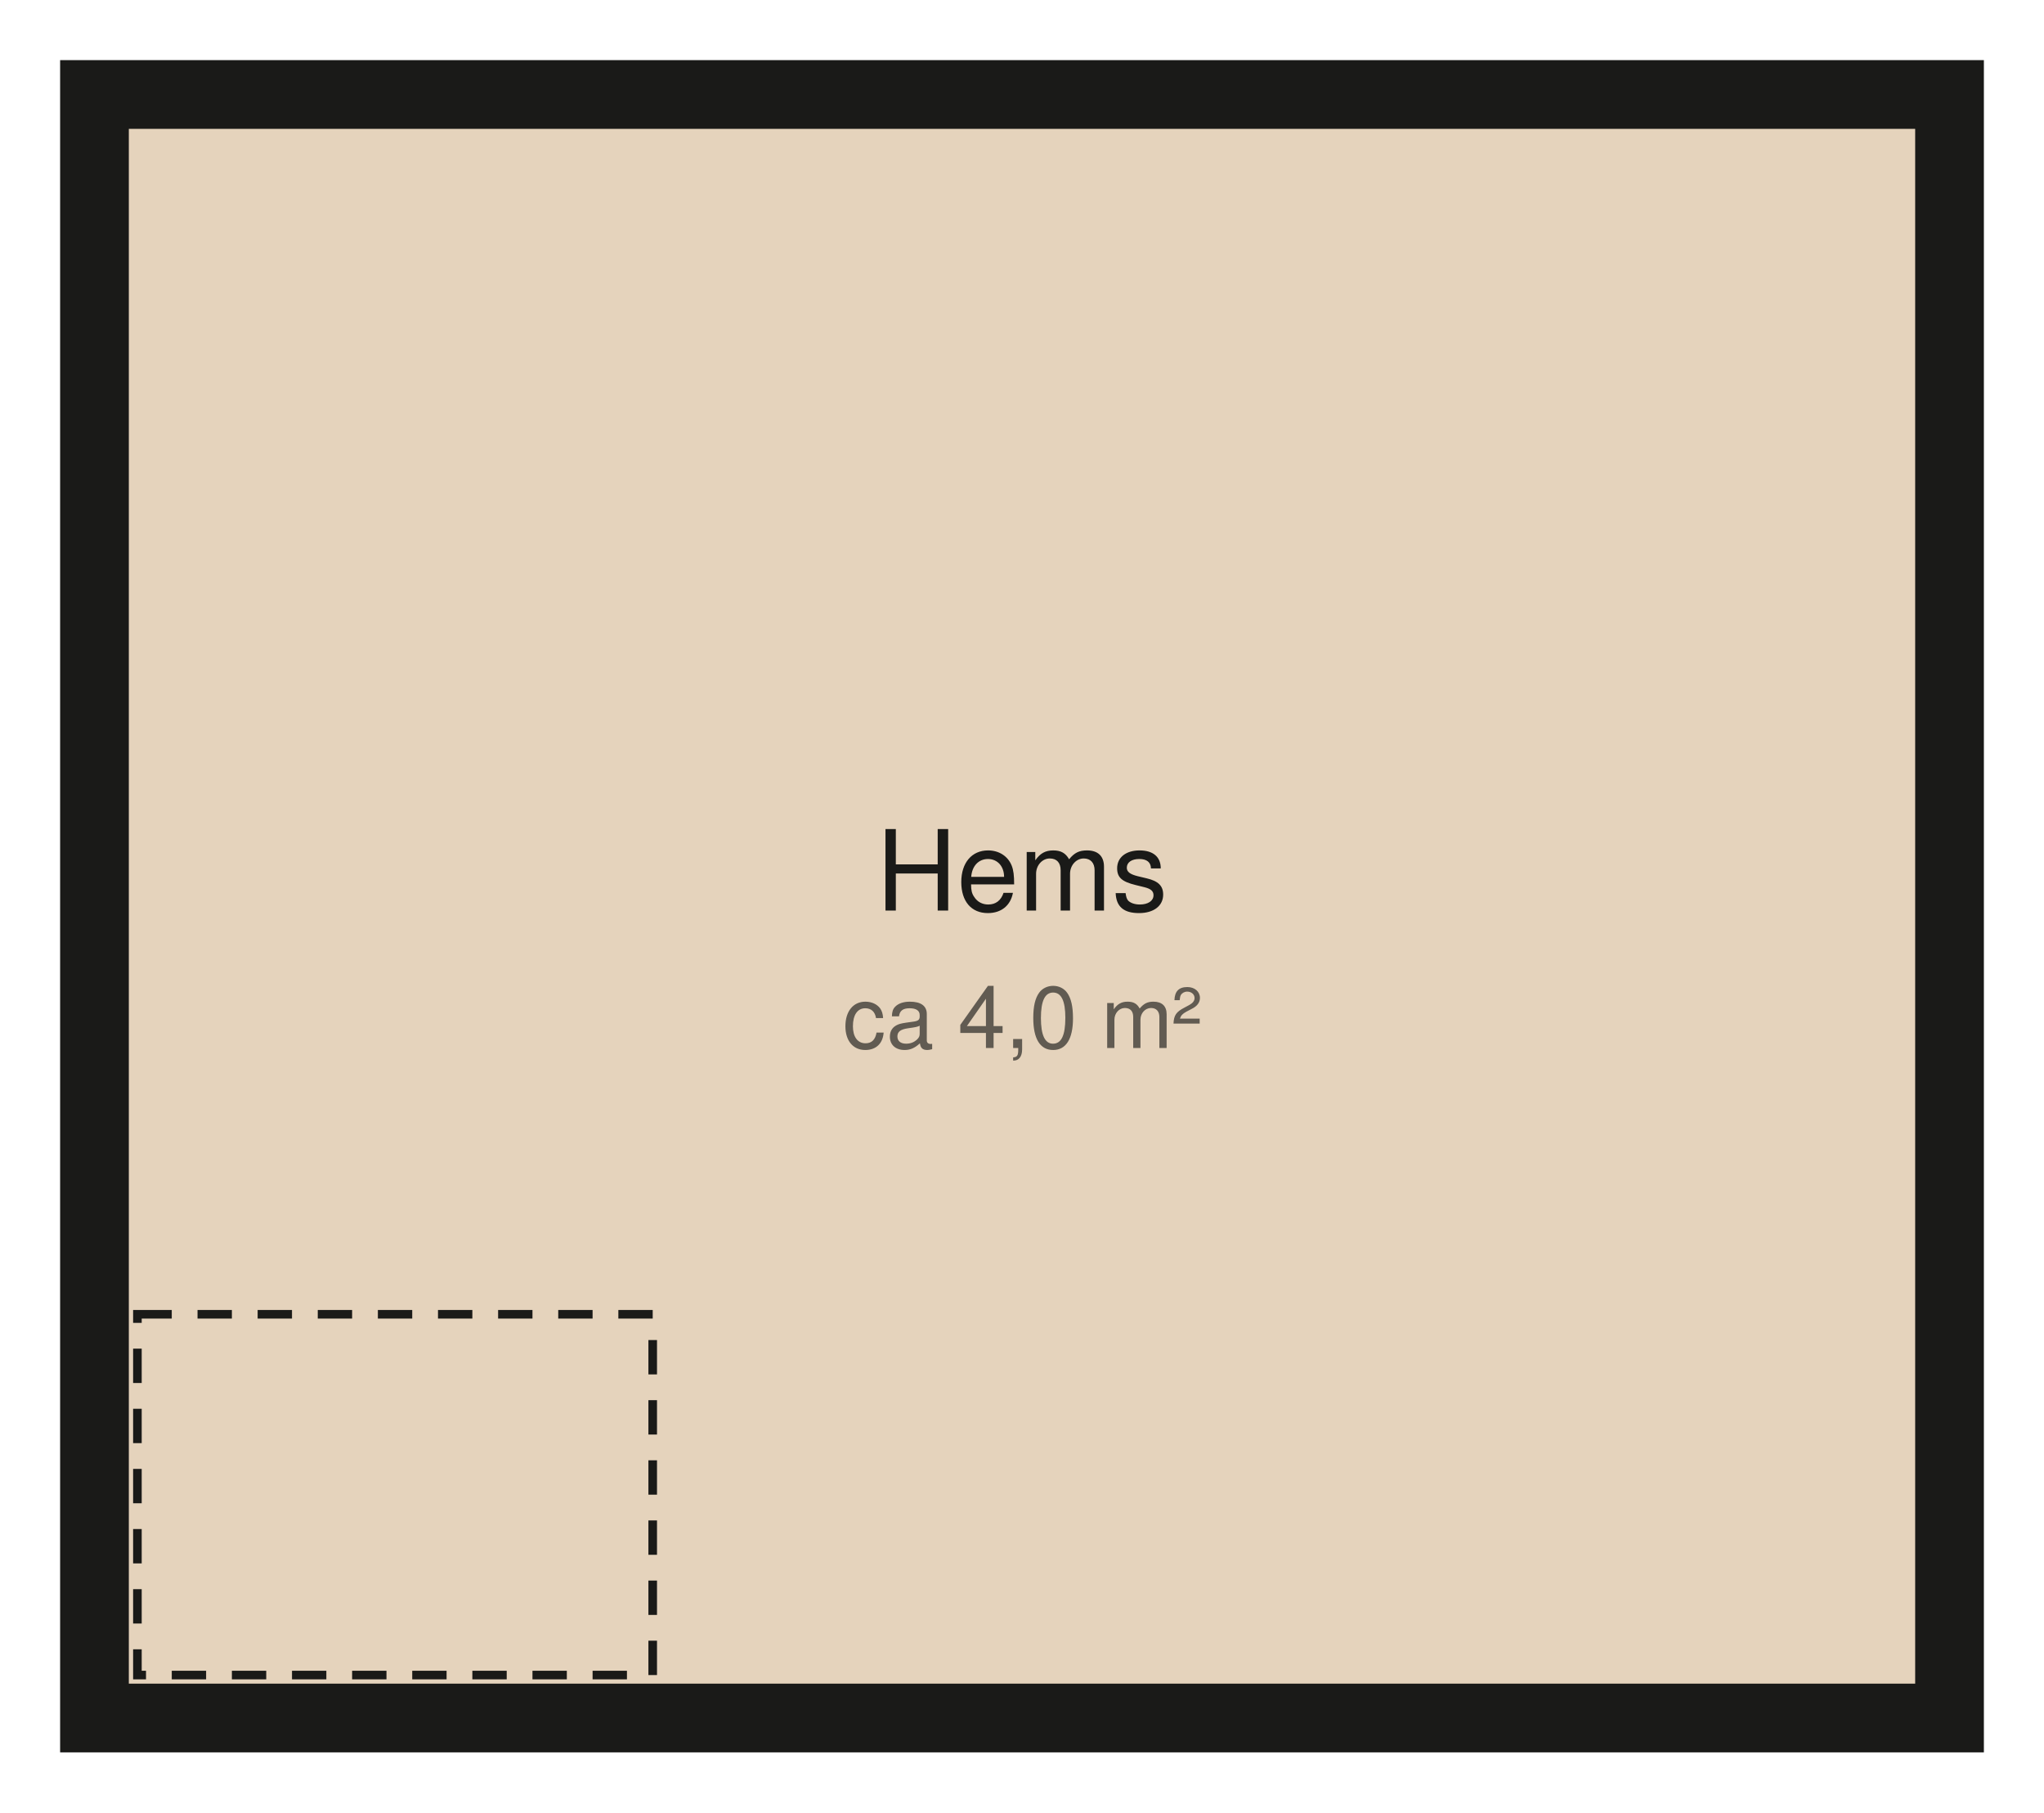
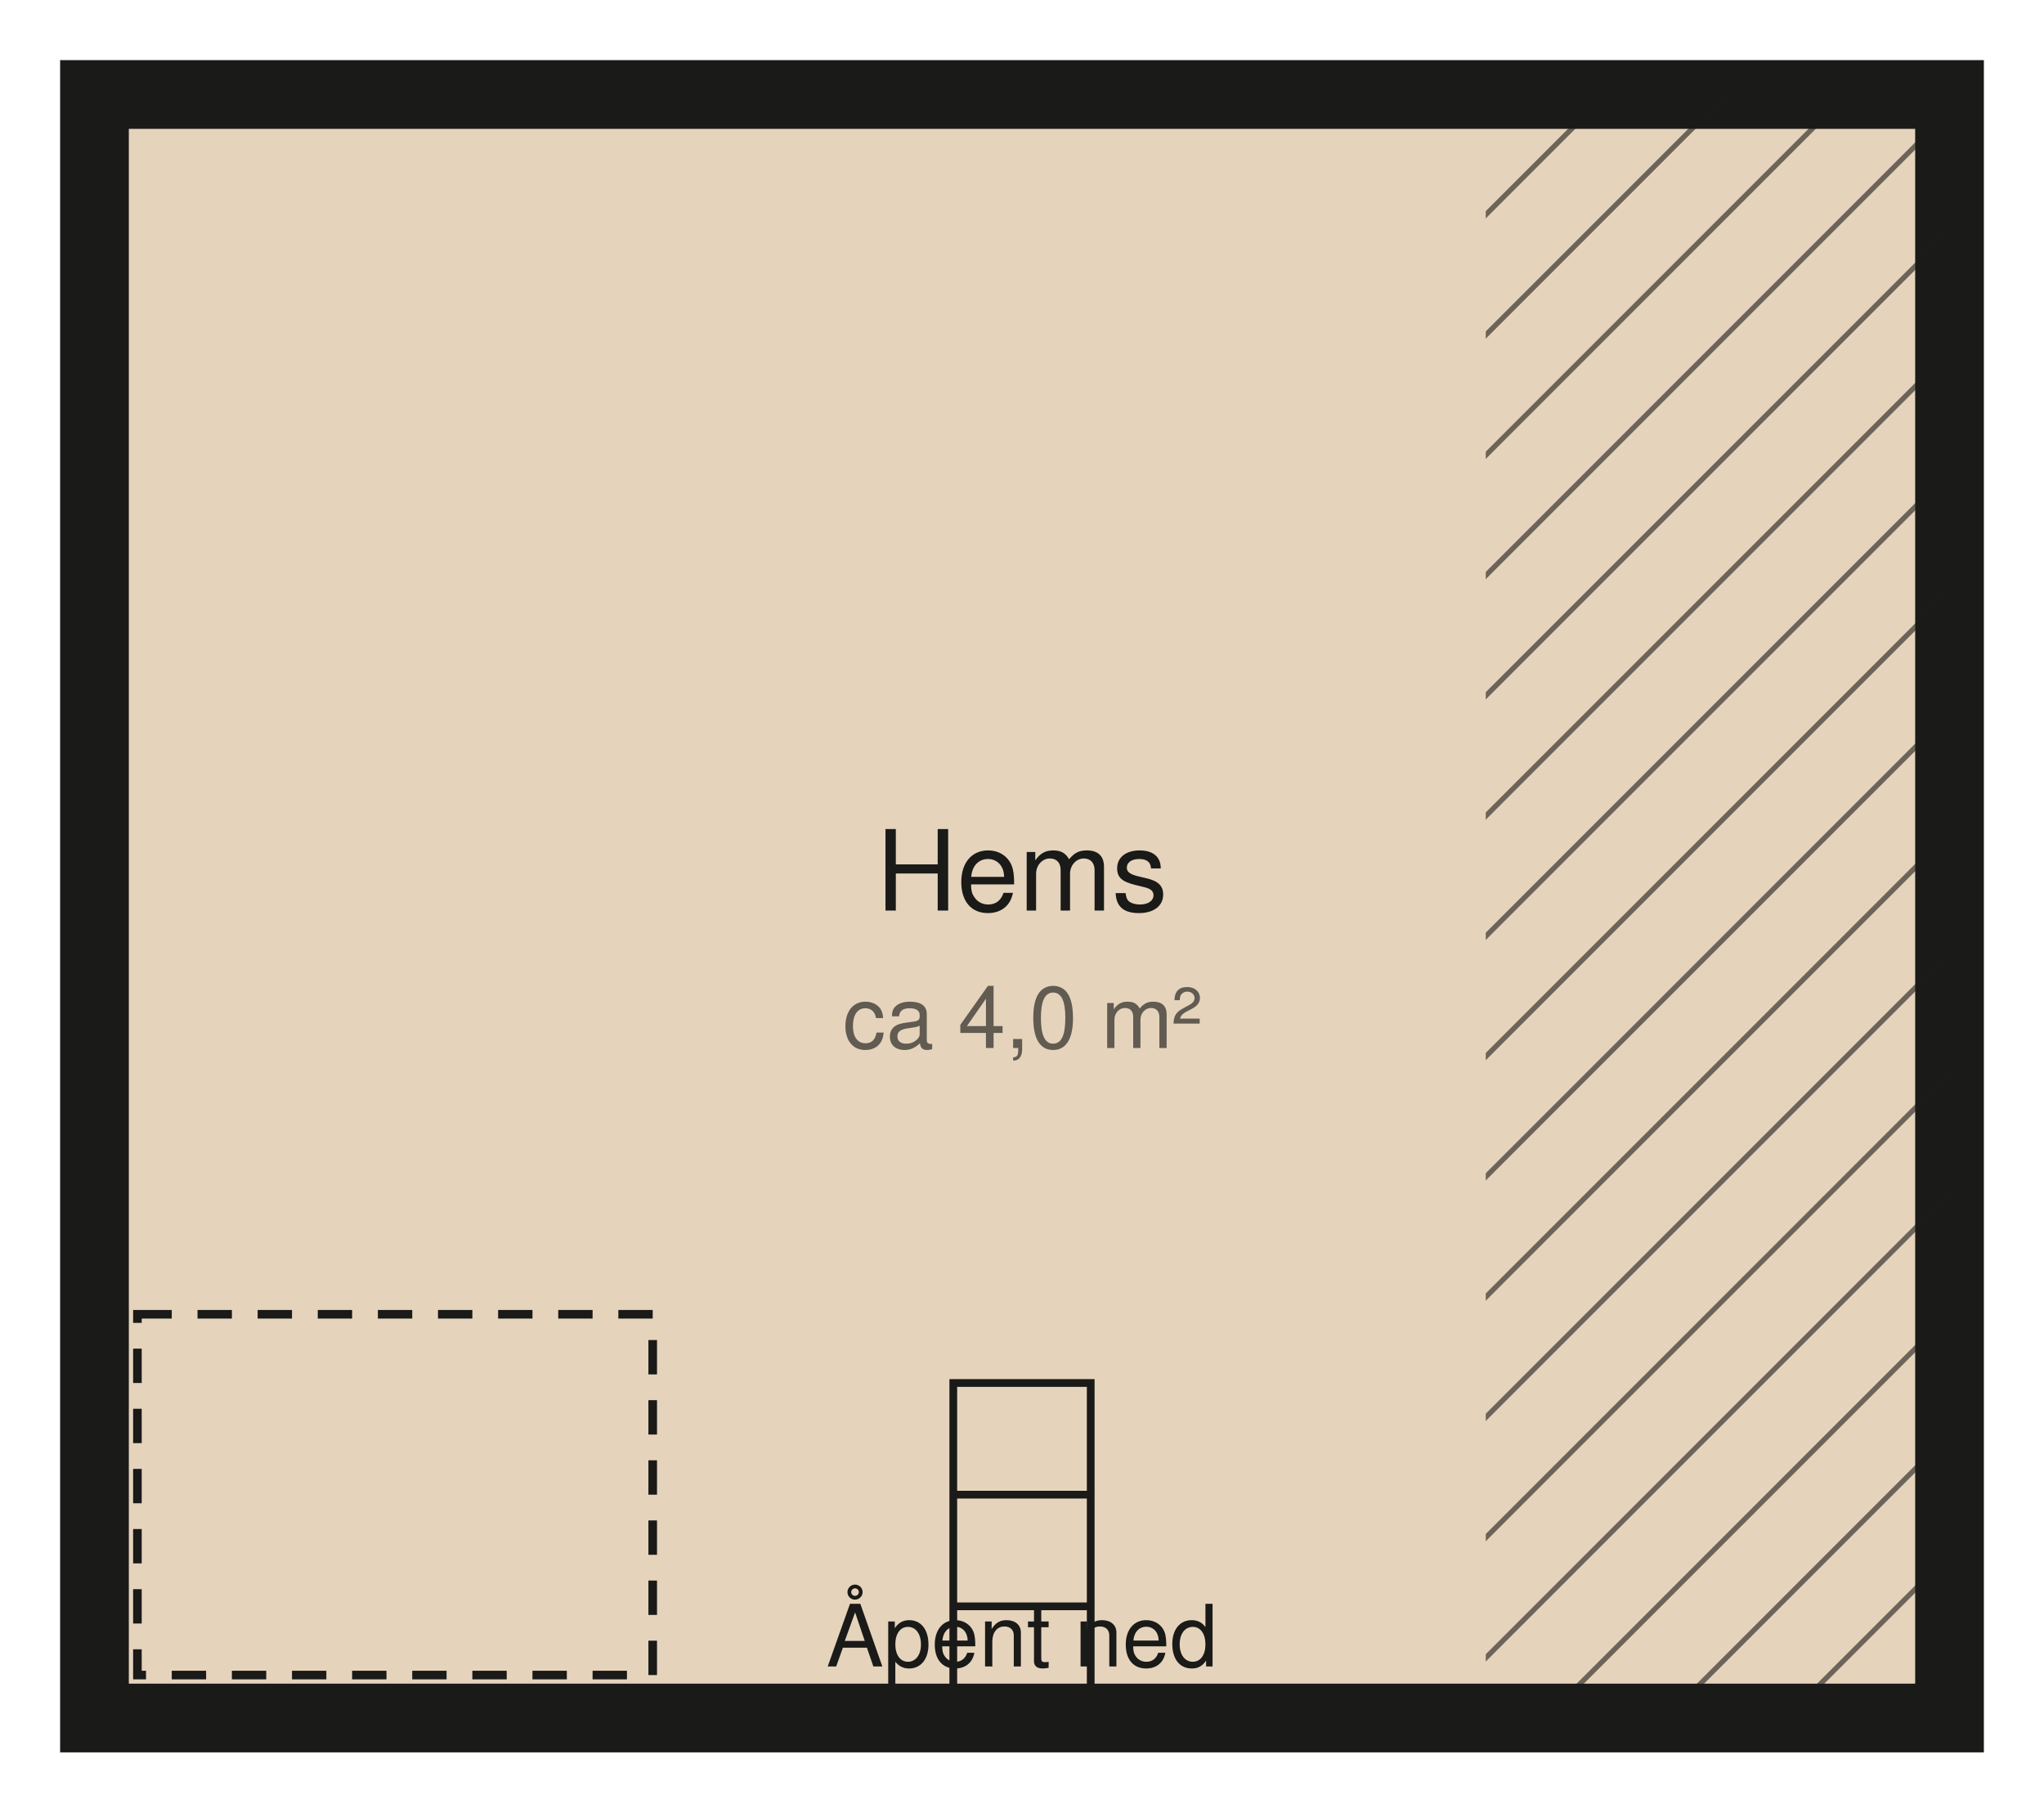
<svg xmlns="http://www.w3.org/2000/svg" viewBox="0 0 238 211">
  <polygon points="11,11 227,11 227,200 11,200" fill="#E5D3BC" />
  <polygon points="11,11 227,11 227,200 11,200" fill="none" stroke="#1A1A18" stroke-width="8" />
  <polygon points="16,153 76,153 76,195 16,195" fill="none" stroke="#1A1A18" stroke-width="1" stroke-dasharray="4 3" />
+   <clipPath id="skr">
+     <polygon points="173,11 227,11 227,200 173,200" />
+   </clipPath>
+   <g clip-path="url(#skr)" stroke="#1A1A18" stroke-width="0.6" opacity="0.6">
+     <line x1="-16" y1="200" x2="173" y2="11" />
+     <line x1="-2" y1="200" x2="187" y2="11" />
+     <line x1="12" y1="200" x2="201" y2="11" />
+     <line x1="26" y1="200" x2="215" y2="11" />
+     <line x1="40" y1="200" x2="229" y2="11" />
+     <line x1="54" y1="200" x2="243" y2="11" />
+     <line x1="68" y1="200" x2="257" y2="11" />
+     <line x1="82" y1="200" x2="271" y2="11" />
+     <line x1="96" y1="200" x2="285" y2="11" />
+     <line x1="110" y1="200" x2="299" y2="11" />
+     <line x1="124" y1="200" x2="313" y2="11" />
+     <line x1="138" y1="200" x2="327" y2="11" />
+     <line x1="152" y1="200" x2="341" y2="11" />
+     <line x1="166" y1="200" x2="355" y2="11" />
+     <line x1="180" y1="200" x2="369" y2="11" />
+     <line x1="194" y1="200" x2="383" y2="11" />
+     <line x1="208" y1="200" x2="397" y2="11" />
+     <line x1="222" y1="200" x2="411" y2="11" />
+   </g>
+   <line x1="11" y1="200" x2="227" y2="200" stroke="#1A1A18" stroke-width="1.4" stroke-dasharray="8 5" />
+   <text x="119" y="194" font-family="Helvetica" font-size="10" fill="#1A1A18" text-anchor="middle">Åpent ned</text>
+   <rect x="111" y="161" width="16" height="39" fill="none" stroke="#1A1A18" stroke-width="0.9" />
+   <line x1="111" y1="174" x2="127" y2="174" stroke="#1A1A18" stroke-width="0.9" />
+   <line x1="111" y1="187" x2="127" y2="187" stroke="#1A1A18" stroke-width="0.9" />
  <g font-family="Helvetica" fill="#1A1A18" text-anchor="middle">
    <text x="119" y="106" font-size="13">Hems</text>
    <text x="119" y="122" font-size="10" opacity="0.65">ca 4,0 m²</text>
  </g>
</svg>
